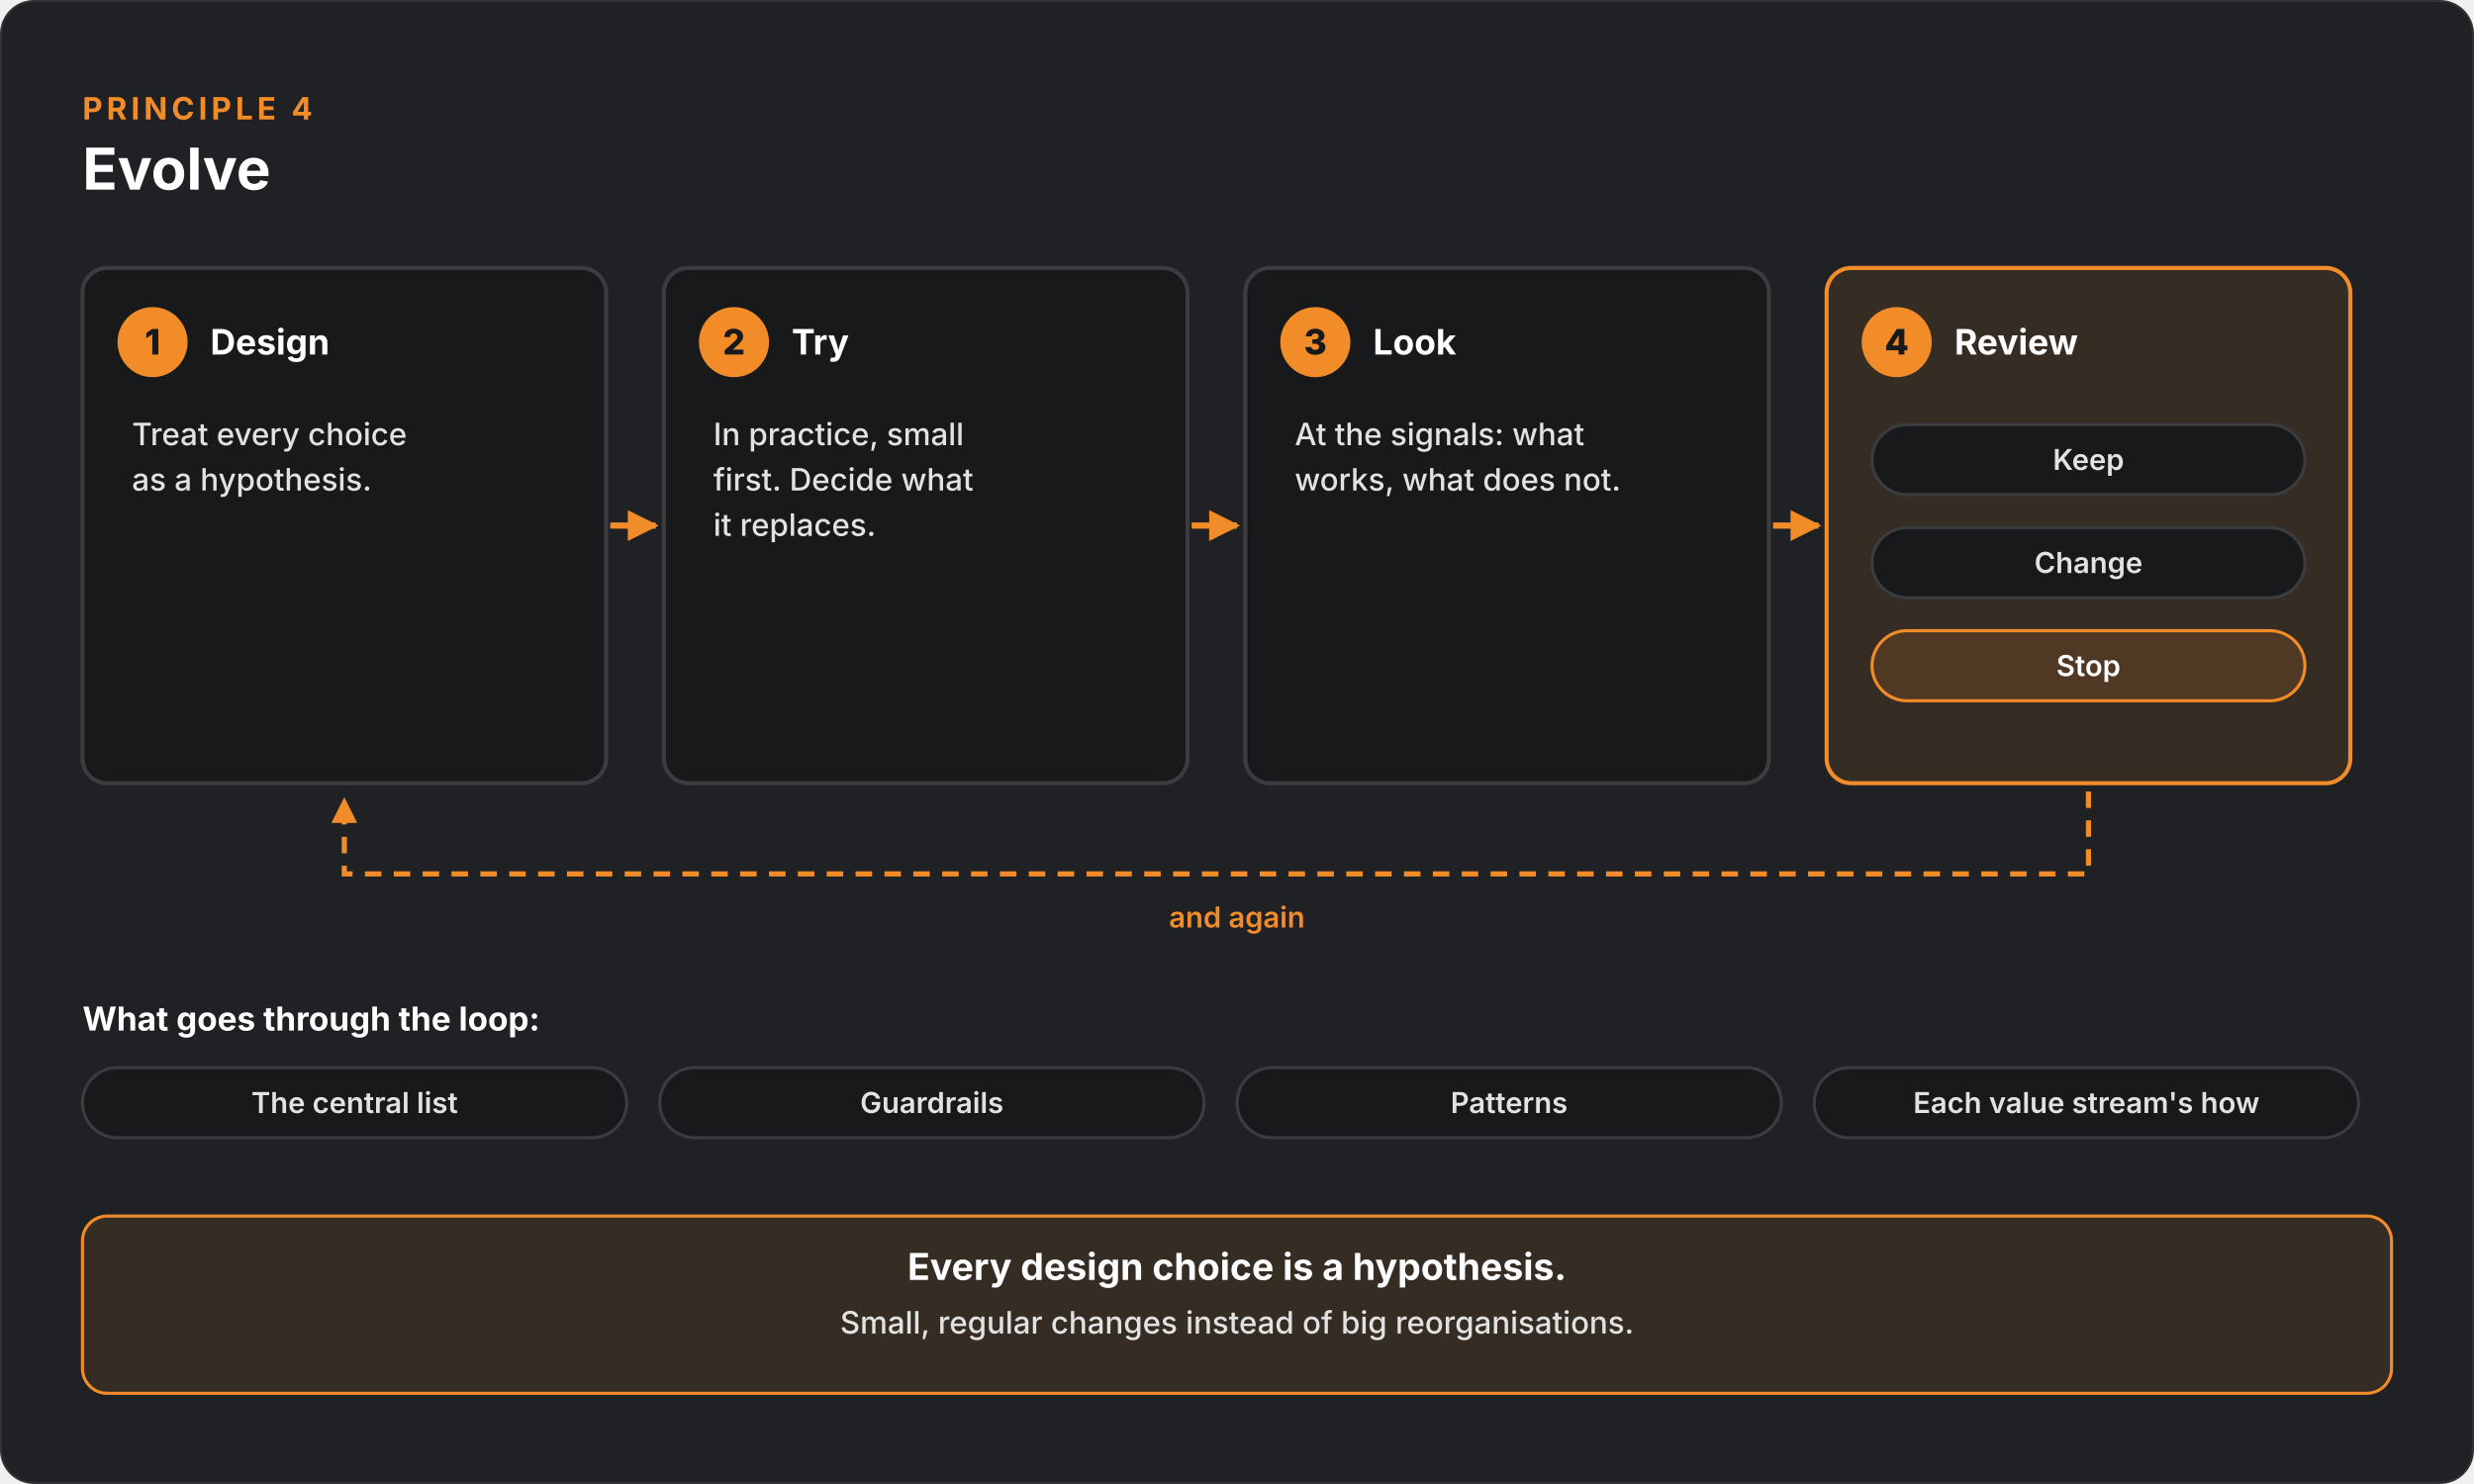
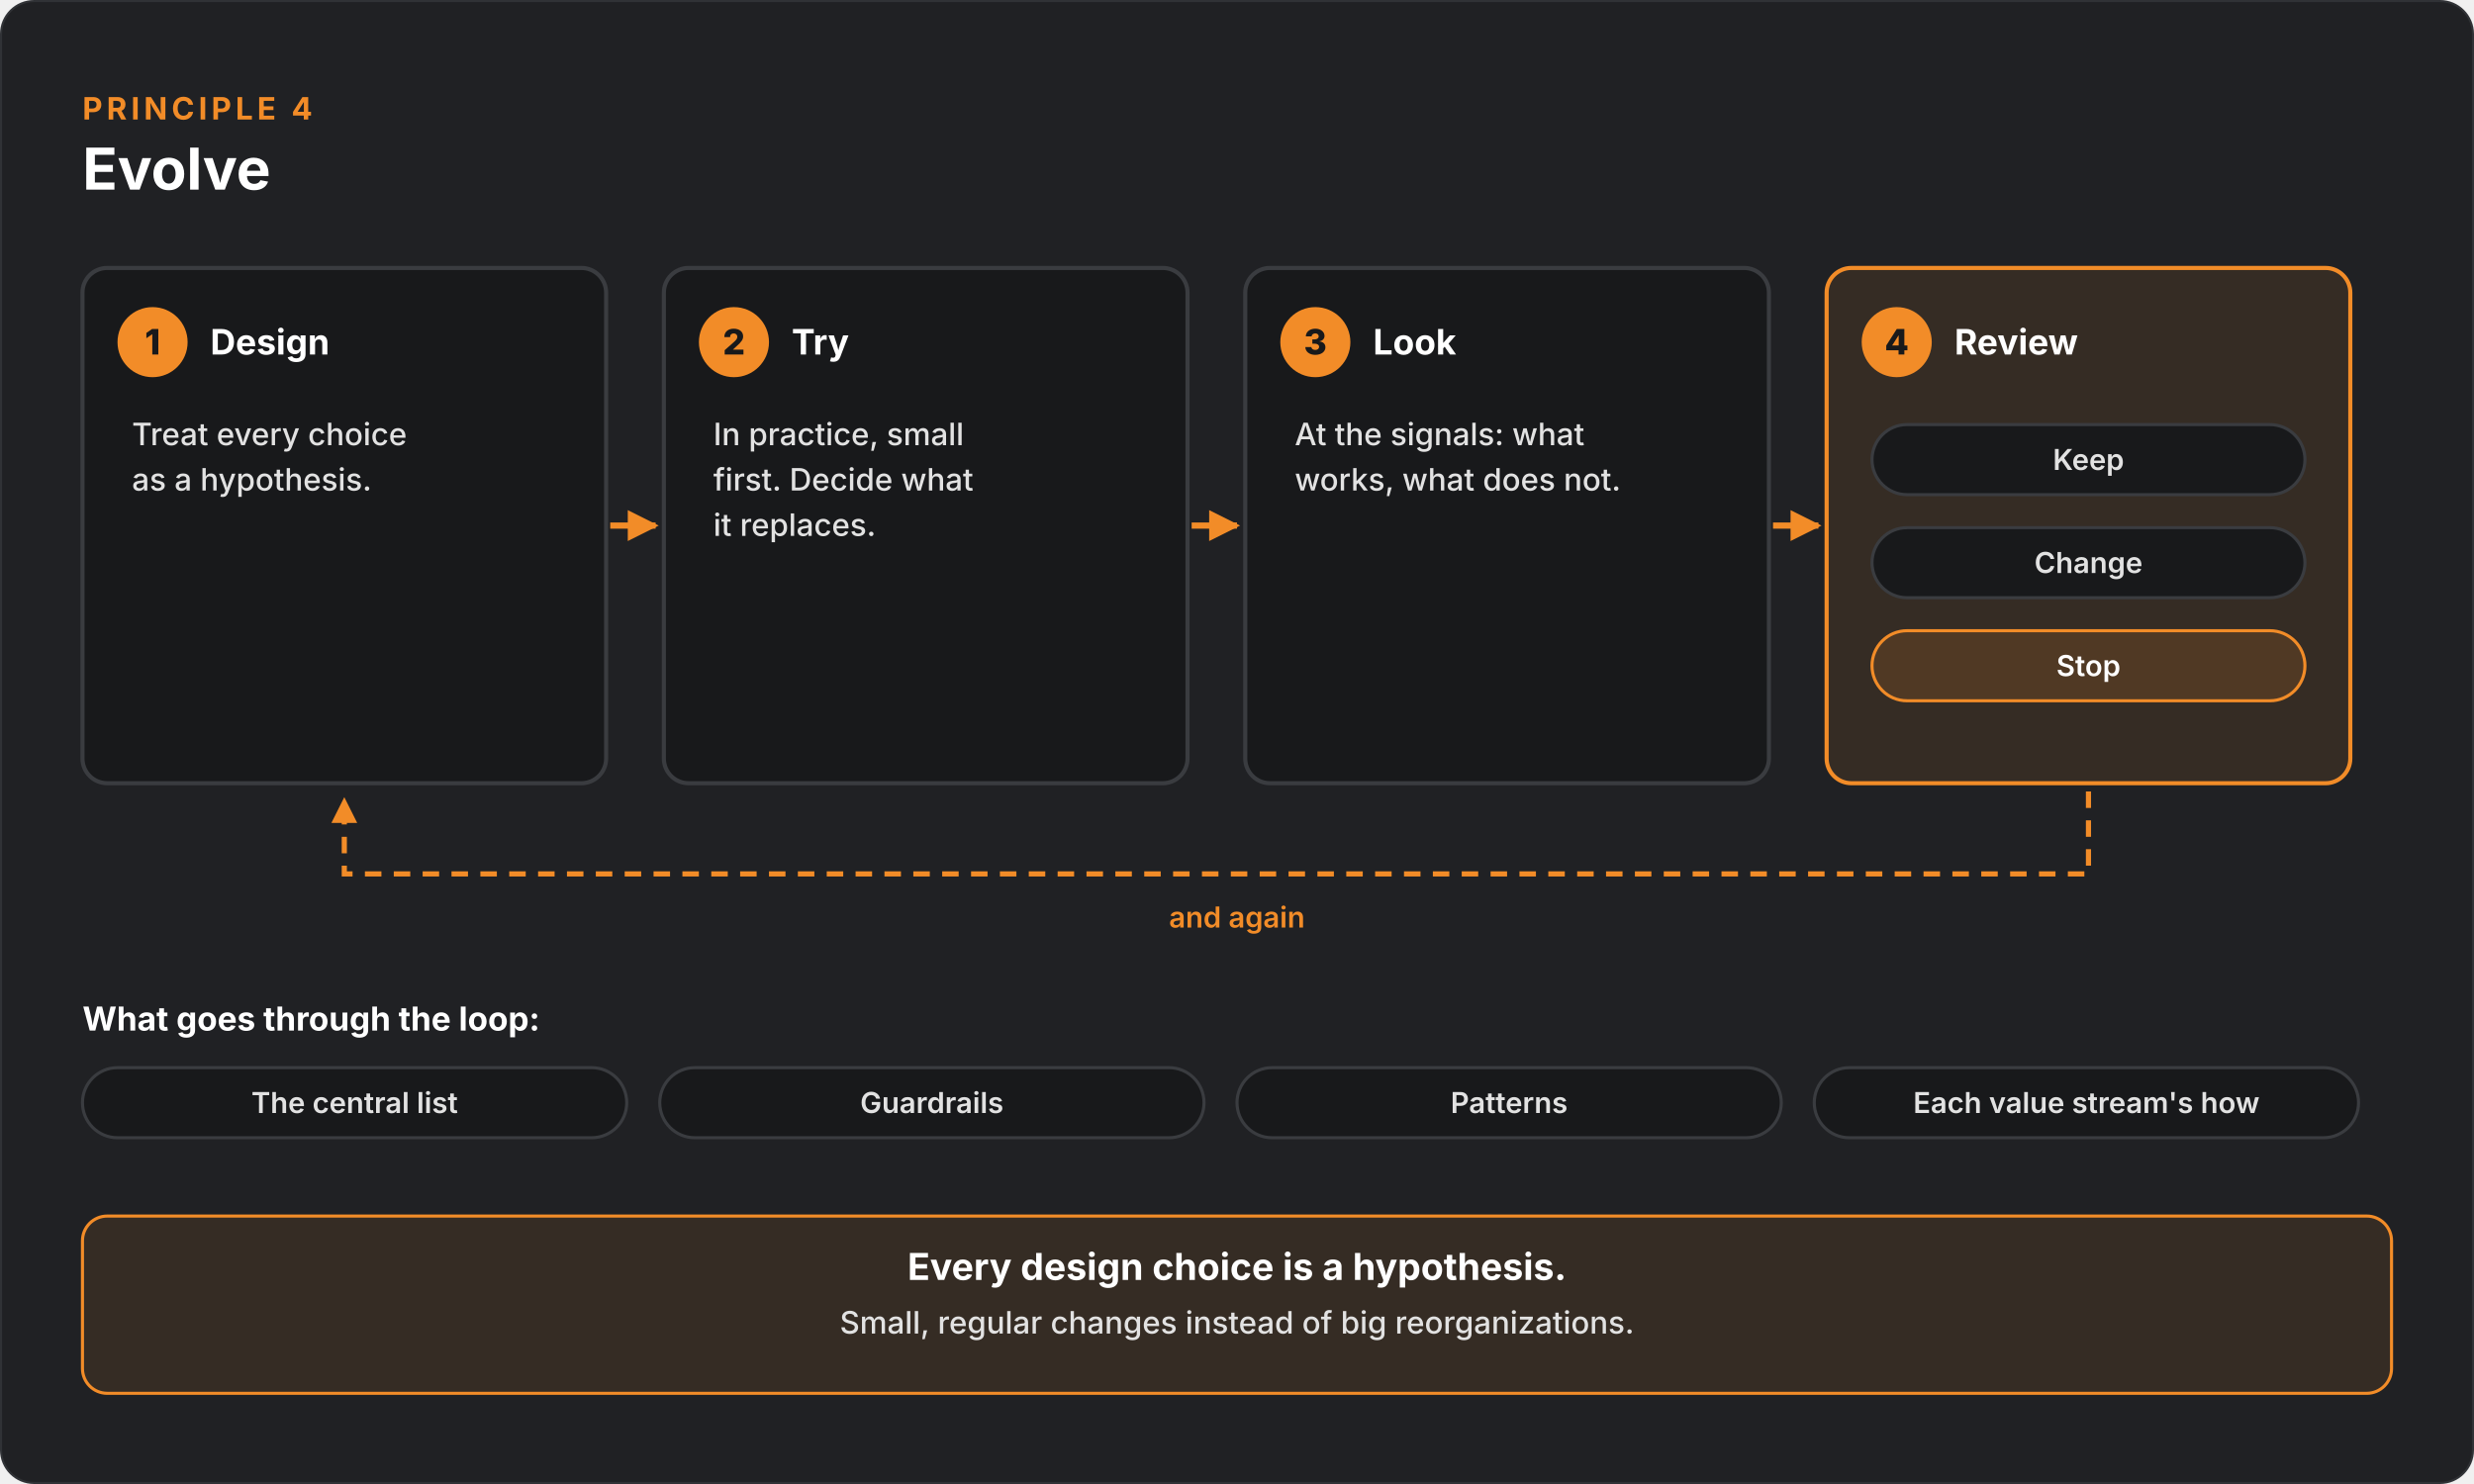
<svg xmlns="http://www.w3.org/2000/svg" viewBox="0 0 1200 720" width="1200" height="720" role="img" aria-labelledby="t d" font-family="Inter, ui-sans-serif, system-ui, -apple-system, 'Segoe UI', sans-serif">
  <defs>
    <marker id="arr" viewBox="0 0 10 10" refX="9" refY="5" markerWidth="6" markerHeight="6" orient="auto">
      <path d="M0,0 L10,5 L0,10 z" fill="#c9c9c9" />
    </marker>
    <marker id="arrO" viewBox="0 0 10 10" refX="9" refY="5" markerWidth="5" markerHeight="5" orient="auto">
      <path d="M0,0 L10,5 L0,10 z" fill="#f28c28" />
    </marker>
  </defs>
  <rect x="0.5" y="0.5" width="1199" height="719" rx="16" fill="#202124" stroke="#303236" />
  <text x="40" y="58" font-size="15" fill="#f28c28" font-weight="700" text-anchor="start" letter-spacing="2">PRINCIPLE 4</text>
  <text x="40" y="92" font-size="28" fill="#ffffff" font-weight="700" text-anchor="start">Evolve</text>
  <rect x="40" y="130" width="254" height="250" rx="12" fill="#18191b" stroke="#3a3c40" stroke-width="2" />
  <circle cx="74" cy="166" r="17" fill="#f28c28" />
  <text x="74" y="172" font-size="17" fill="#18191b" font-weight="800" text-anchor="middle">1</text>
  <text x="102" y="172" font-size="17" fill="#ffffff" font-weight="700" text-anchor="start">Design</text>
  <text x="64" y="216" font-size="15" fill="#e2e2e2" font-weight="500" text-anchor="start">Treat every choice</text>
  <text x="64" y="238" font-size="15" fill="#e2e2e2" font-weight="500" text-anchor="start">as a hypothesis.</text>
  <rect x="322" y="130" width="254" height="250" rx="12" fill="#18191b" stroke="#3a3c40" stroke-width="2" />
  <circle cx="356" cy="166" r="17" fill="#f28c28" />
  <text x="356" y="172" font-size="17" fill="#18191b" font-weight="800" text-anchor="middle">2</text>
  <text x="384" y="172" font-size="17" fill="#ffffff" font-weight="700" text-anchor="start">Try</text>
  <text x="346" y="216" font-size="15" fill="#e2e2e2" font-weight="500" text-anchor="start">In practice, small</text>
  <text x="346" y="238" font-size="15" fill="#e2e2e2" font-weight="500" text-anchor="start">first. Decide what</text>
  <text x="346" y="260" font-size="15" fill="#e2e2e2" font-weight="500" text-anchor="start">it replaces.</text>
  <rect x="604" y="130" width="254" height="250" rx="12" fill="#18191b" stroke="#3a3c40" stroke-width="2" />
  <circle cx="638" cy="166" r="17" fill="#f28c28" />
  <text x="638" y="172" font-size="17" fill="#18191b" font-weight="800" text-anchor="middle">3</text>
  <text x="666" y="172" font-size="17" fill="#ffffff" font-weight="700" text-anchor="start">Look</text>
  <text x="628" y="216" font-size="15" fill="#e2e2e2" font-weight="500" text-anchor="start">At the signals: what</text>
  <text x="628" y="238" font-size="15" fill="#e2e2e2" font-weight="500" text-anchor="start">works, what does not.</text>
  <rect x="886" y="130" width="254" height="250" rx="12" fill="rgba(242,140,40,0.10)" stroke="#f28c28" stroke-width="2" />
  <circle cx="920" cy="166" r="17" fill="#f28c28" />
  <text x="920" y="172" font-size="17" fill="#18191b" font-weight="800" text-anchor="middle">4</text>
  <text x="948" y="172" font-size="17" fill="#ffffff" font-weight="700" text-anchor="start">Review</text>
  <rect x="908" y="206" width="210" height="34" rx="17" fill="#18191b" stroke="#3a3c40" stroke-width="1.5" />
  <text x="1013.0" y="228.0" font-size="14" fill="#e2e2e2" font-weight="600" text-anchor="middle">Keep</text>
  <rect x="908" y="256" width="210" height="34" rx="17" fill="#18191b" stroke="#3a3c40" stroke-width="1.5" />
  <text x="1013.0" y="278.0" font-size="14" fill="#e2e2e2" font-weight="600" text-anchor="middle">Change</text>
  <rect x="908" y="306" width="210" height="34" rx="17" fill="rgba(242,140,40,0.14)" stroke="#f28c28" stroke-width="1.5" />
  <text x="1013.0" y="328.0" font-size="14" fill="#ffffff" font-weight="600" text-anchor="middle">Stop</text>
  <line x1="296" y1="255.0" x2="318" y2="255.0" stroke="#f28c28" stroke-width="3" marker-end="url(#arrO)" />
  <line x1="578" y1="255.0" x2="600" y2="255.0" stroke="#f28c28" stroke-width="3" marker-end="url(#arrO)" />
  <line x1="860" y1="255.0" x2="882" y2="255.0" stroke="#f28c28" stroke-width="3" marker-end="url(#arrO)" />
  <path d="M 1013.0 384 L 1013.0 424 L 167.0 424 L 167.0 388" fill="none" stroke="#f28c28" stroke-width="2.5" marker-end="url(#arrO)" stroke-dasharray="8 6" />
  <text x="600" y="450" font-size="14" fill="#f28c28" font-weight="600" text-anchor="middle">and again</text>
  <text x="40" y="500" font-size="16" fill="#ffffff" font-weight="700" text-anchor="start">What goes through the loop:</text>
  <rect x="40" y="518" width="264" height="34" rx="17" fill="#18191b" stroke="#3a3c40" stroke-width="1.5" />
  <text x="172.0" y="540.0" font-size="14" fill="#e2e2e2" font-weight="600" text-anchor="middle">The central list</text>
  <rect x="320" y="518" width="264" height="34" rx="17" fill="#18191b" stroke="#3a3c40" stroke-width="1.5" />
  <text x="452.0" y="540.0" font-size="14" fill="#e2e2e2" font-weight="600" text-anchor="middle">Guardrails</text>
  <rect x="600" y="518" width="264" height="34" rx="17" fill="#18191b" stroke="#3a3c40" stroke-width="1.5" />
  <text x="732.0" y="540.0" font-size="14" fill="#e2e2e2" font-weight="600" text-anchor="middle">Patterns</text>
  <rect x="880" y="518" width="264" height="34" rx="17" fill="#18191b" stroke="#3a3c40" stroke-width="1.5" />
  <text x="1012.0" y="540.0" font-size="14" fill="#e2e2e2" font-weight="600" text-anchor="middle">Each value stream's how</text>
  <rect x="40" y="590" width="1120" height="86" rx="12" fill="rgba(242,140,40,0.10)" stroke="#f28c28" stroke-width="1.5" />
  <text x="600.0" y="621" font-size="18" fill="#ffffff" font-weight="700" text-anchor="middle">Every design choice is a hypothesis.</text>
-   <text x="600.0" y="647" font-size="15" fill="#e2e2e2" font-weight="500" text-anchor="middle">Small, regular changes instead of big reorganisations.</text>
+   <text x="600.0" y="647" font-size="15" fill="#e2e2e2" font-weight="500" text-anchor="middle">Small, regular changes instead of big reorganizations.</text>
</svg>
